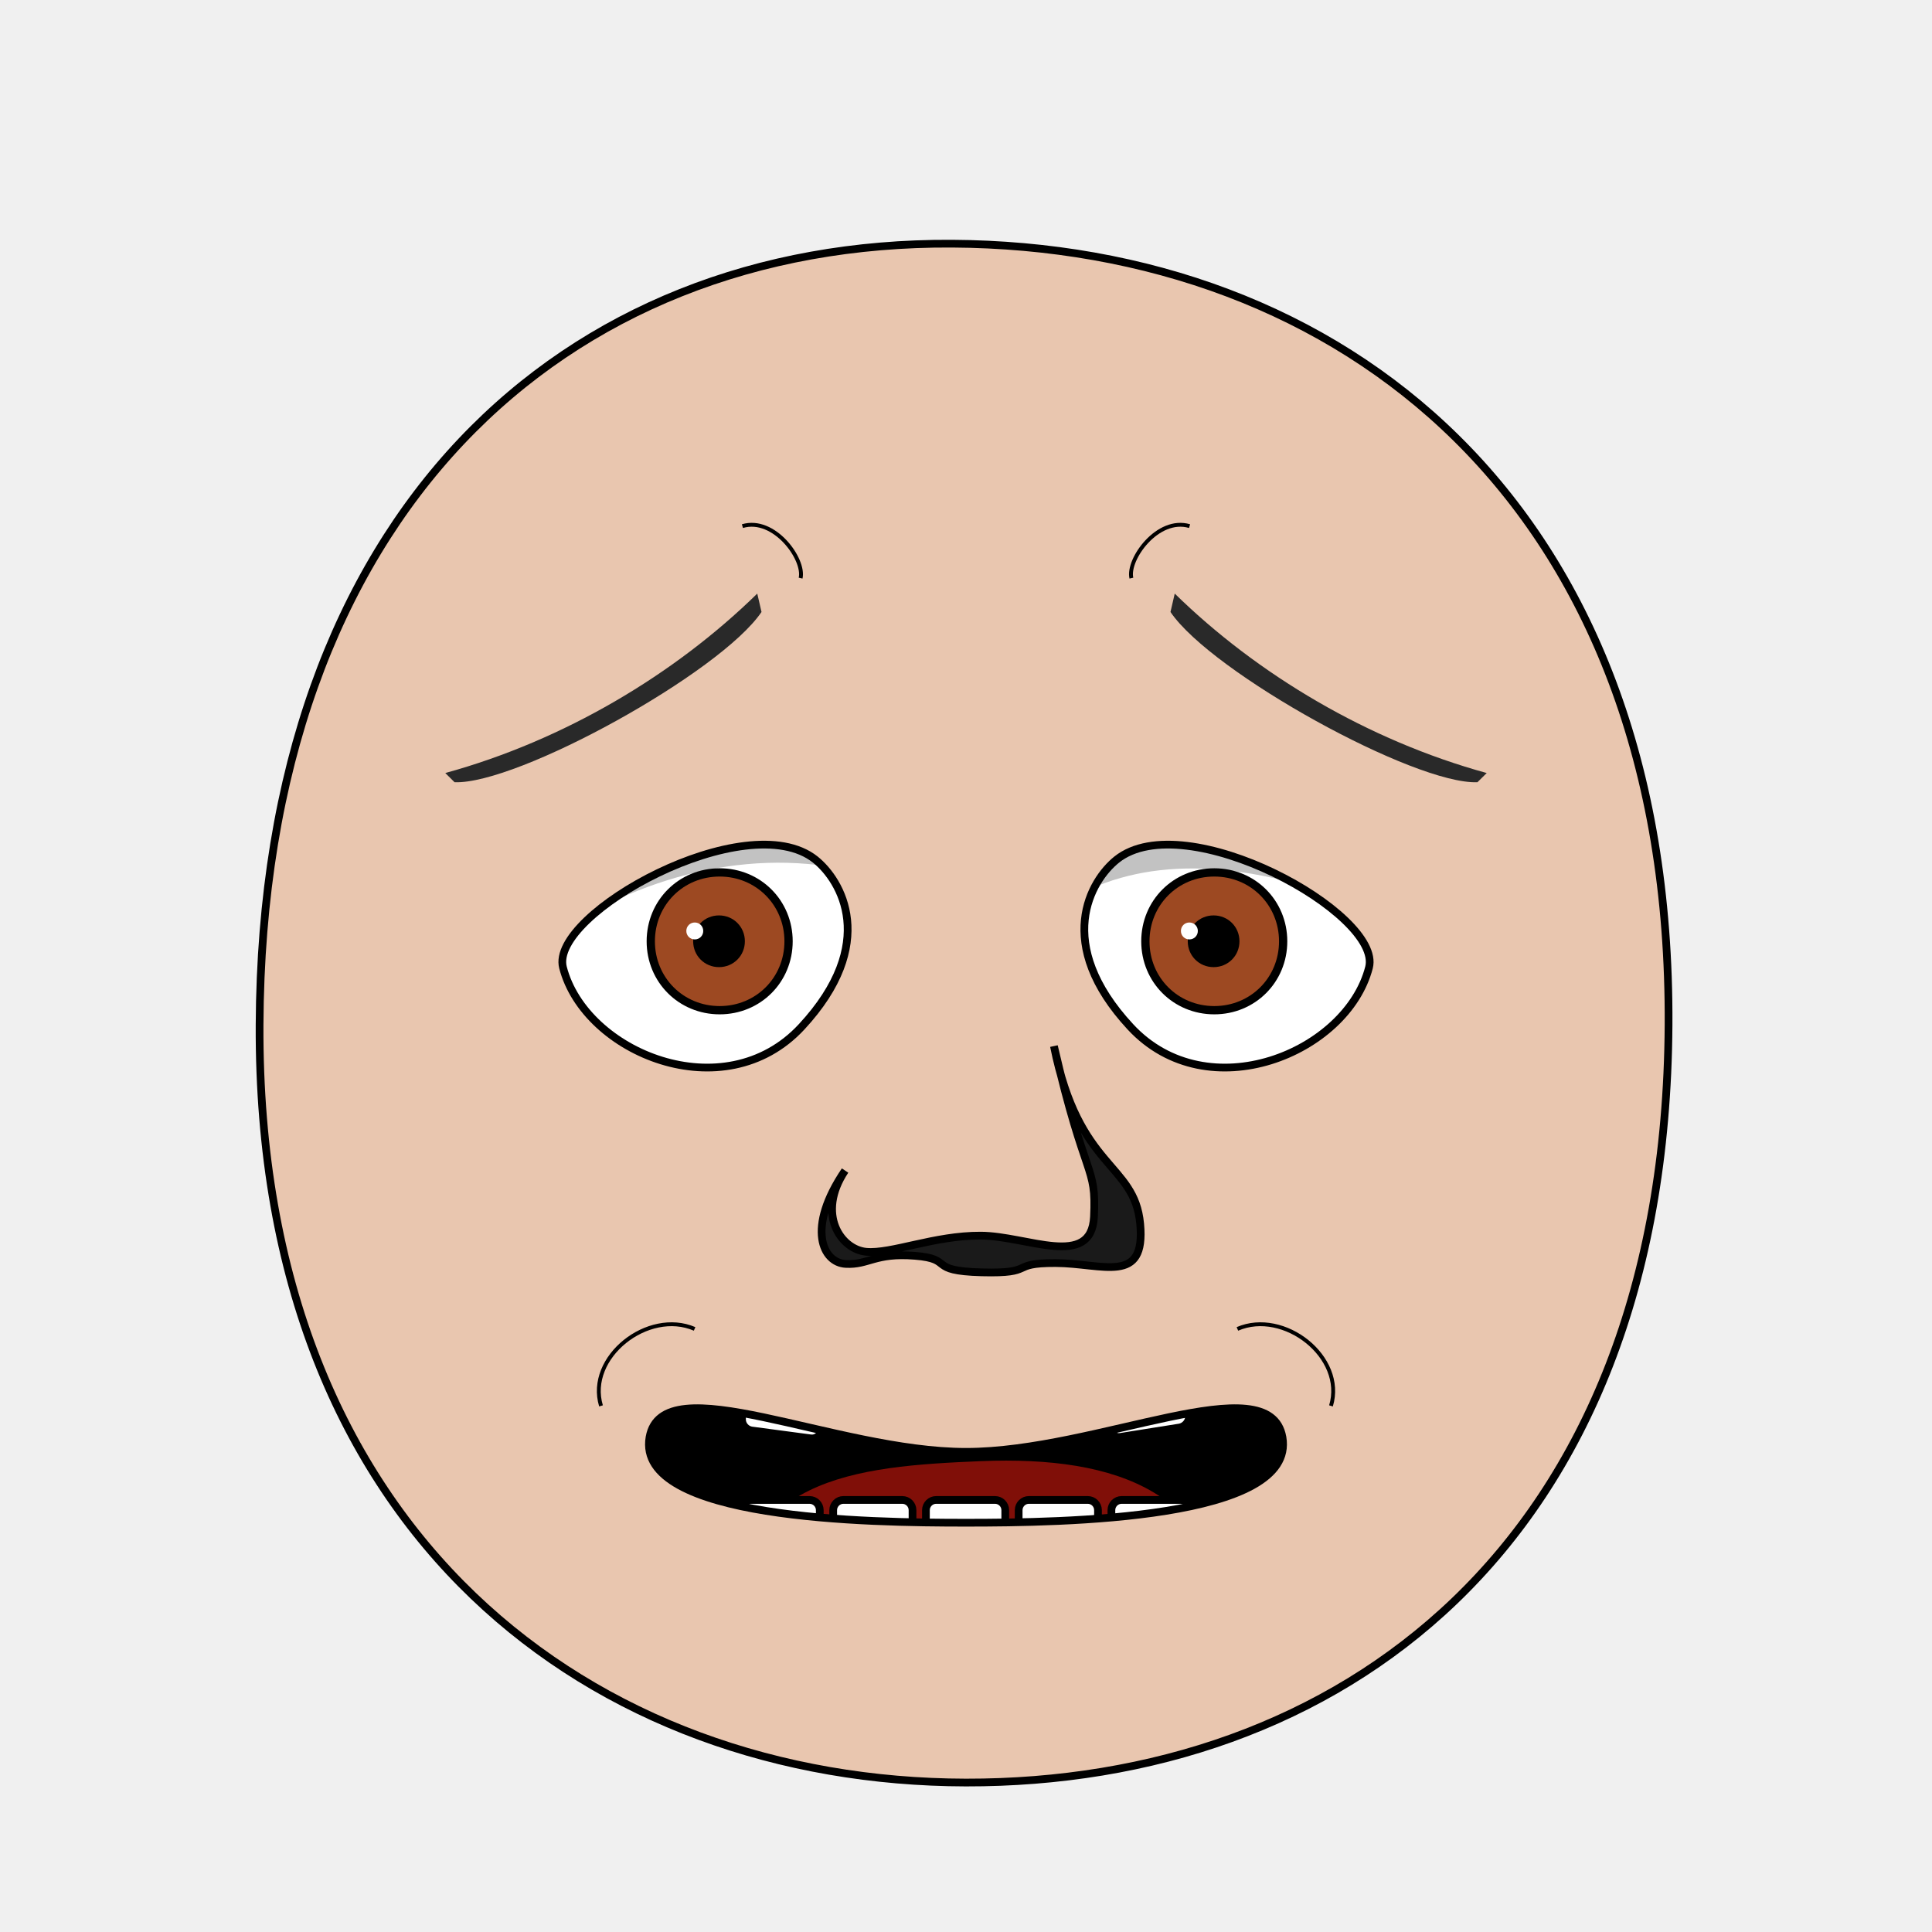
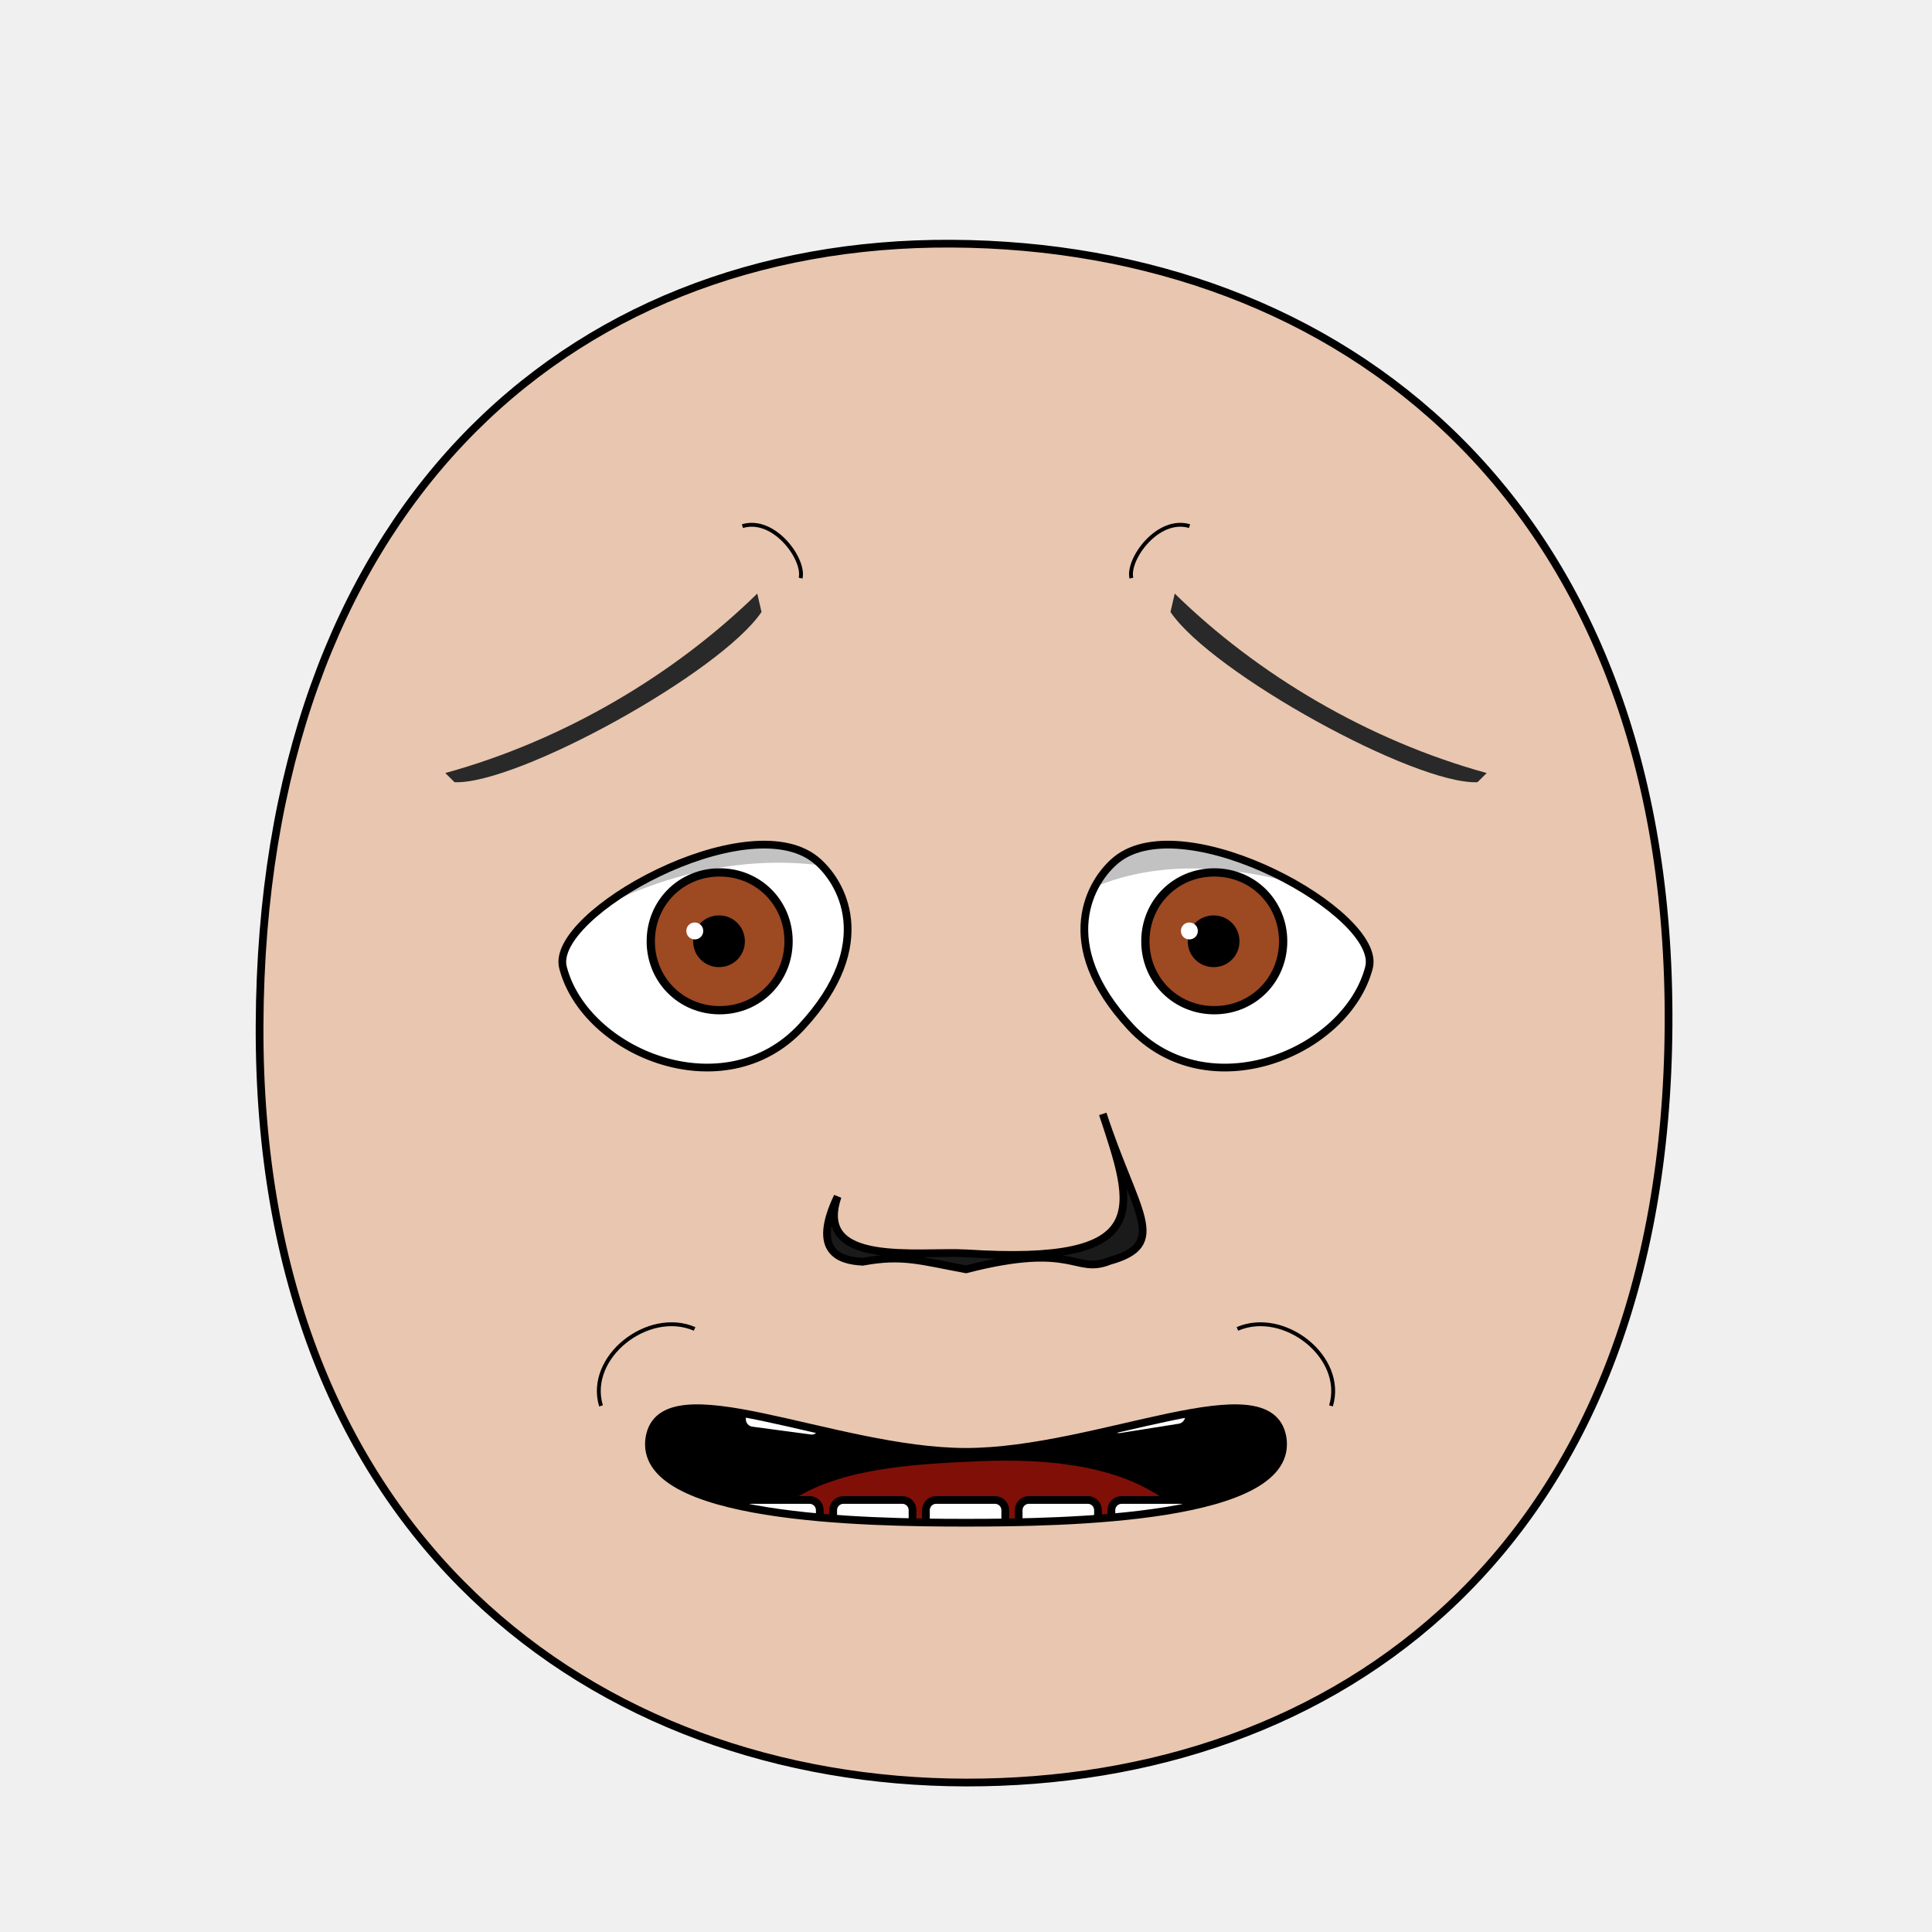
- <svg xmlns="http://www.w3.org/2000/svg" xmlns:xlink="http://www.w3.org/1999/xlink" viewBox="0 0 250 250" id="emoticon-front-view" height="100%" width="100%" version="1.1">
+ <svg xmlns="http://www.w3.org/2000/svg" xmlns:xlink="http://www.w3.org/1999/xlink" id="emoticon-front-view" viewBox="0 0 250 250" height="100%" width="100%" version="1.1">
  <defs id="defs">
    <clipPath id="clipPath-left-eye">
      <use transform="matrix(1,0,0,1,0,0)" x="0" width="1" xlink:href="#left-eye-outline" height="1" y="0" id="use-left-eye-outline-1">
</use>
    </clipPath>
    <clipPath id="clipPath-right-eye">
      <use transform="matrix(-1,0,0,1,250,0)" id="use-left-eye-outline-2" y="0" height="250" xlink:href="#left-eye-outline" width="250" x="0" morph="fixed">
</use>
    </clipPath>
    <clipPath id="clipPath-mouth" clipPathUnits="userSpaceOnUse">
      <use transform="matrix(1,0,0,1,0,0)" height="250" y="0" x="0" xlink:href="#mouth-outline" id="use-mouth-outline" width="250">
</use>
    </clipPath>
  </defs>
  <g id="head">
    <path d="M 124.98,230.66 C 172.77,230.75 215.51,200.57 215.91,132.64 216.3,64.72 173.26,31.81 123.18,31.53 73.1,31.24 33.88,66.28 33.59,132.64 33.3,199.01 77.19,230.57 124.98,230.66 Z" style="fill:#e9c6af;stroke:#000000;stroke-width:1" id="head-outline">
</path>
  </g>
  <g id="left-eye">
    <path d="M 105.5,111.23 C 108.86,113.92 113.73,122.09 103.72,132.88 93.71,143.67 75.7,136.25 72.85,125.19 71.07,118.24 96.64,104.15 105.5,111.23 Z" style="fill:#ffffff;stroke:#000000;stroke-width:1" id="left-eye-outline">
</path>
    <g clip-path="url(#clipPath-left-eye)" id="left-eyeball">
      <g id="left-lens">
        <path d="M 1,0.5 C 1,0.78 0.78,1 0.5,1 0.22,1 0,0.78 0,0.5 0,0.22 0.22,0 0.5,0 0.78,0 1,0.22 1,0.5 z" transform="matrix(17.83,0,0,17.83,84.21,112.89)" style="fill:#9d4922;stroke:#000000;stroke-width:0.06" id="iris" morph="relative">
</path>
        <path d="M 1,0.5 C 1,0.78 0.78,1 0.5,1 0.22,1 0,0.78 0,0.5 0,0.22 0.22,0 0.5,0 0.78,0 1,0.22 1,0.5 z" transform="matrix(5.72,0,0,5.72,90.18,118.94)" style="fill:#000000;stroke:#000000;stroke-width:0.17" id="pupil" morph="relative">
</path>
        <path d="M 1,0.5 C 1,0.78 0.78,1 0.5,1 0.22,1 0,0.78 0,0.5 0,0.22 0.22,0 0.5,0 0.78,0 1,0.22 1,0.5 z" transform="matrix(2.19,0,0,2.19,88.81,119.37)" style="fill:#ffffff;stroke:none" id="glare" morph="transform-only">
</path>
      </g>
      <path d="M 50,75 125,75 125,118.99 C 98.54,101.7 66.71,117.01 50,142.9 Z" style="opacity:0.24;fill:#000000;stroke:#000000;stroke-width:0px" id="left-lid-shadow">
</path>
    </g>
  </g>
  <g id="right-eye">
    <use transform="matrix(-1,0,0,1,250,0)" id="right-eye-outline" y="0" height="250" xlink:href="#left-eye-outline" width="250" x="0" morph="fixed">
</use>
    <g clip-path="url(#clipPath-right-eye)" id="right-eyeball">
      <use transform="matrix(1,0,0,1,64,0)" id="right-lens" y="0" height="1" xlink:href="#left-lens" width="1" x="0" morph="fixed">
</use>
      <path d="M 125,129.08 125,75 200,75 200,129.17 C 156.68,103.09 138.18,110.83 125,129.08 Z" style="opacity:0.24;fill:#000000;stroke:#000000;stroke-width:0px" id="right-lid-shadow">
</path>
    </g>
  </g>
  <path d="M 98.54,79.19 C 93.21,87.07 66.95,101.54 58.82,101.22 L 57.62,100.03 C 72.97,95.81 87.3,87.28 97.99,76.81 Z" style="fill:#292929;stroke-width:1" id="left-eye-brow">
</path>
  <g id="nose">
-     <path d="M 109.35,151.47 C 105.61,157.12 108.83,161.67 112.07,161.98 115.32,162.28 120.92,159.86 126.9,159.89 132.89,159.91 141.23,164.26 141.56,157.45 141.89,150.63 140.47,153.05 136.38,135.37 139.58,151.4 146.8,150.42 147.54,158.37 148.28,166.32 142.72,163.46 136.58,163.44 130.44,163.42 134.21,164.83 127.02,164.64 119.85,164.45 123.58,162.91 118.39,162.5 113.21,162.08 112.41,163.71 109.44,163.55 106.47,163.4 104.27,158.94 109.35,151.47 Z" style="fill:#1a1a1a;stroke:#000000;stroke-width:1" id="nose-outline">
+     <path d="M 108.39,154.83 C 105.24,164 118.86,161.84 125,162.18 149.58,163.76 146.73,156.37 142.7,144.14 146.95,157.1 151.37,160.98 143.58,163.16 139.04,164.98 139.11,160.61 125,164.25 119.15,163.17 116.83,162.31 111.64,163.27 108.67,163.12 104.96,162.02 108.39,154.83 Z" style="fill:#1a1a1a;stroke:#000000;stroke-width:1" id="nose-outline">
</path>
  </g>
  <use transform="matrix(-1,0,0,1,250,0)" x="0" width="250" xlink:href="#left-eye-brow" height="250" y="0" id="right-eye-brow">
</use>
  <g id="mouth">
    <g id="mouth-interior" clip-path="url(#clipPath-mouth)">
-       <rect style="fill:#000000;stroke:none" x="68.16" width="119.944" id="mouth-background" height="66.556" y="159.934">
+       <rect style="fill:#000000;stroke:none" id="mouth-background" x="68.16" width="119.944" height="66.556" y="159.934">
</rect>
      <path d="M 94.84,211.42 C 94.51,191.12 110.73,189.74 126.96,189.07 144.51,188.36 158.42,193.11 158.42,211.42 137.23,211.42 116.04,211.42 94.84,211.42 Z" style="fill:#800f08;stroke:none" id="tongue">
</path>
      <g transform="matrix(1,0,0,1,0.5,-1.01)" morph="fix-children" id="upper-teeth">
        <rect width="10.356" x="96.362" ry="1.325" transform="matrix(0.991225,0.1321854,0,1,0,0)" rx="1.336" y="158.085" height="15.123" id="tooth-02" style="fill:#ffffff;fill-opacity:1;stroke:#000000;stroke-width:1.004;stroke-opacity:1">
</rect>
        <rect rx="1.325" y="169.917" height="15.123" transform="matrix(0.999781,0.02092668,0,1,0,0)" id="tooth-03" width="10.267" x="107.205" ry="1.325" style="fill:#ffffff;fill-opacity:1;stroke:#000000;stroke-width:1;stroke-opacity:1">
</rect>
        <rect width="10.265" x="119.182" ry="1.325" rx="1.325" y="172.327" height="15.123" id="tooth-04" style="fill:#ffffff;fill-opacity:1;stroke:#000000;stroke-opacity:1">
</rect>
        <rect rx="1.325" y="175.003" height="15.123" transform="matrix(0.999781,-0.02092669,0,1,0,0)" id="tooth-05" width="10.267" x="131.211" ry="1.325" style="fill:#ffffff;fill-opacity:1;stroke:#000000;stroke-width:1;stroke-opacity:1">
</rect>
        <rect width="10.394" x="144.894" ry="1.325" transform="matrix(0.9876076,-0.1569434,0,1,0,0)" rx="1.341" y="194.778" height="15.123" id="tooth-06" style="fill:#ffffff;fill-opacity:1;stroke:#000000;stroke-width:1.006;stroke-opacity:1">
</rect>
      </g>
      <g transform="matrix(1,0,0,1,0.5,22)" id="lower-teeth" morph="fix-children">
        <rect style="fill:#ffffff;fill-opacity:1;stroke:#000000;stroke-opacity:1" ry="1.325" x="95.315" width="10.265" id="tooth-09" height="15.123" y="172.091" rx="1.325">
</rect>
        <rect style="fill:#ffffff;fill-opacity:1;stroke:#000000;stroke-opacity:1" id="tooth-10" height="15.123" y="172.091" rx="1.325" ry="1.325" x="107.315" width="10.265">
</rect>
        <rect style="fill:#ffffff;fill-opacity:1;stroke:#000000;stroke-opacity:1" ry="1.325" x="119.315" width="10.265" id="tooth-11" height="15.123" y="172.091" rx="1.325">
</rect>
        <rect style="fill:#ffffff;fill-opacity:1;stroke:#000000;stroke-opacity:1" id="tooth-12" height="15.123" y="172.091" rx="1.325" ry="1.325" x="131.315" width="10.265">
</rect>
        <rect style="fill:#ffffff;fill-opacity:1;stroke:#000000;stroke-opacity:1" ry="1.325" x="143.315" width="10.265" id="tooth-13" height="15.123" y="172.091" rx="1.325">
</rect>
      </g>
    </g>
    <path style="fill:none;stroke:#000000;stroke-width:1px" d="M 165.95,185.98 C 167.78,196.64 137.61,197.04 125,197.04 112.39,197.04 82.22,196.64 84.05,185.98 85.75,176.54 107.95,187.87 125,187.87 142.05,187.87 164.26,176.54 165.95,185.98 Z" id="mouth-outline">
</path>
  </g>
  <g id="wrinkles">
    <path d="M 96.07,68.08 C 100.18,66.86 104.16,72.36 103.6,74.81" style="fill:none;stroke:#000000;stroke-width:0.5" id="wrinkle-left-brow">
</path>
    <path d="M 77.77,181.92 C 75.87,175.6 83.87,169.36 89.88,171.96" style="fill:none;stroke:#000000;stroke-width:0.5" id="wrinkle-left-cheek">
</path>
    <use transform="matrix(-1,0,0,1,250,0)" morph="fixed" height="250" y="0" x="0" xlink:href="#wrinkle-left-brow" id="wrinkle-right-brow" width="250">
</use>
    <use transform="matrix(-1,0,0,1,250,0)" morph="fixed" height="250" y="0" x="0" xlink:href="#wrinkle-left-cheek" id="wrinkle-right-cheek" width="250">
</use>
  </g>
</svg>
